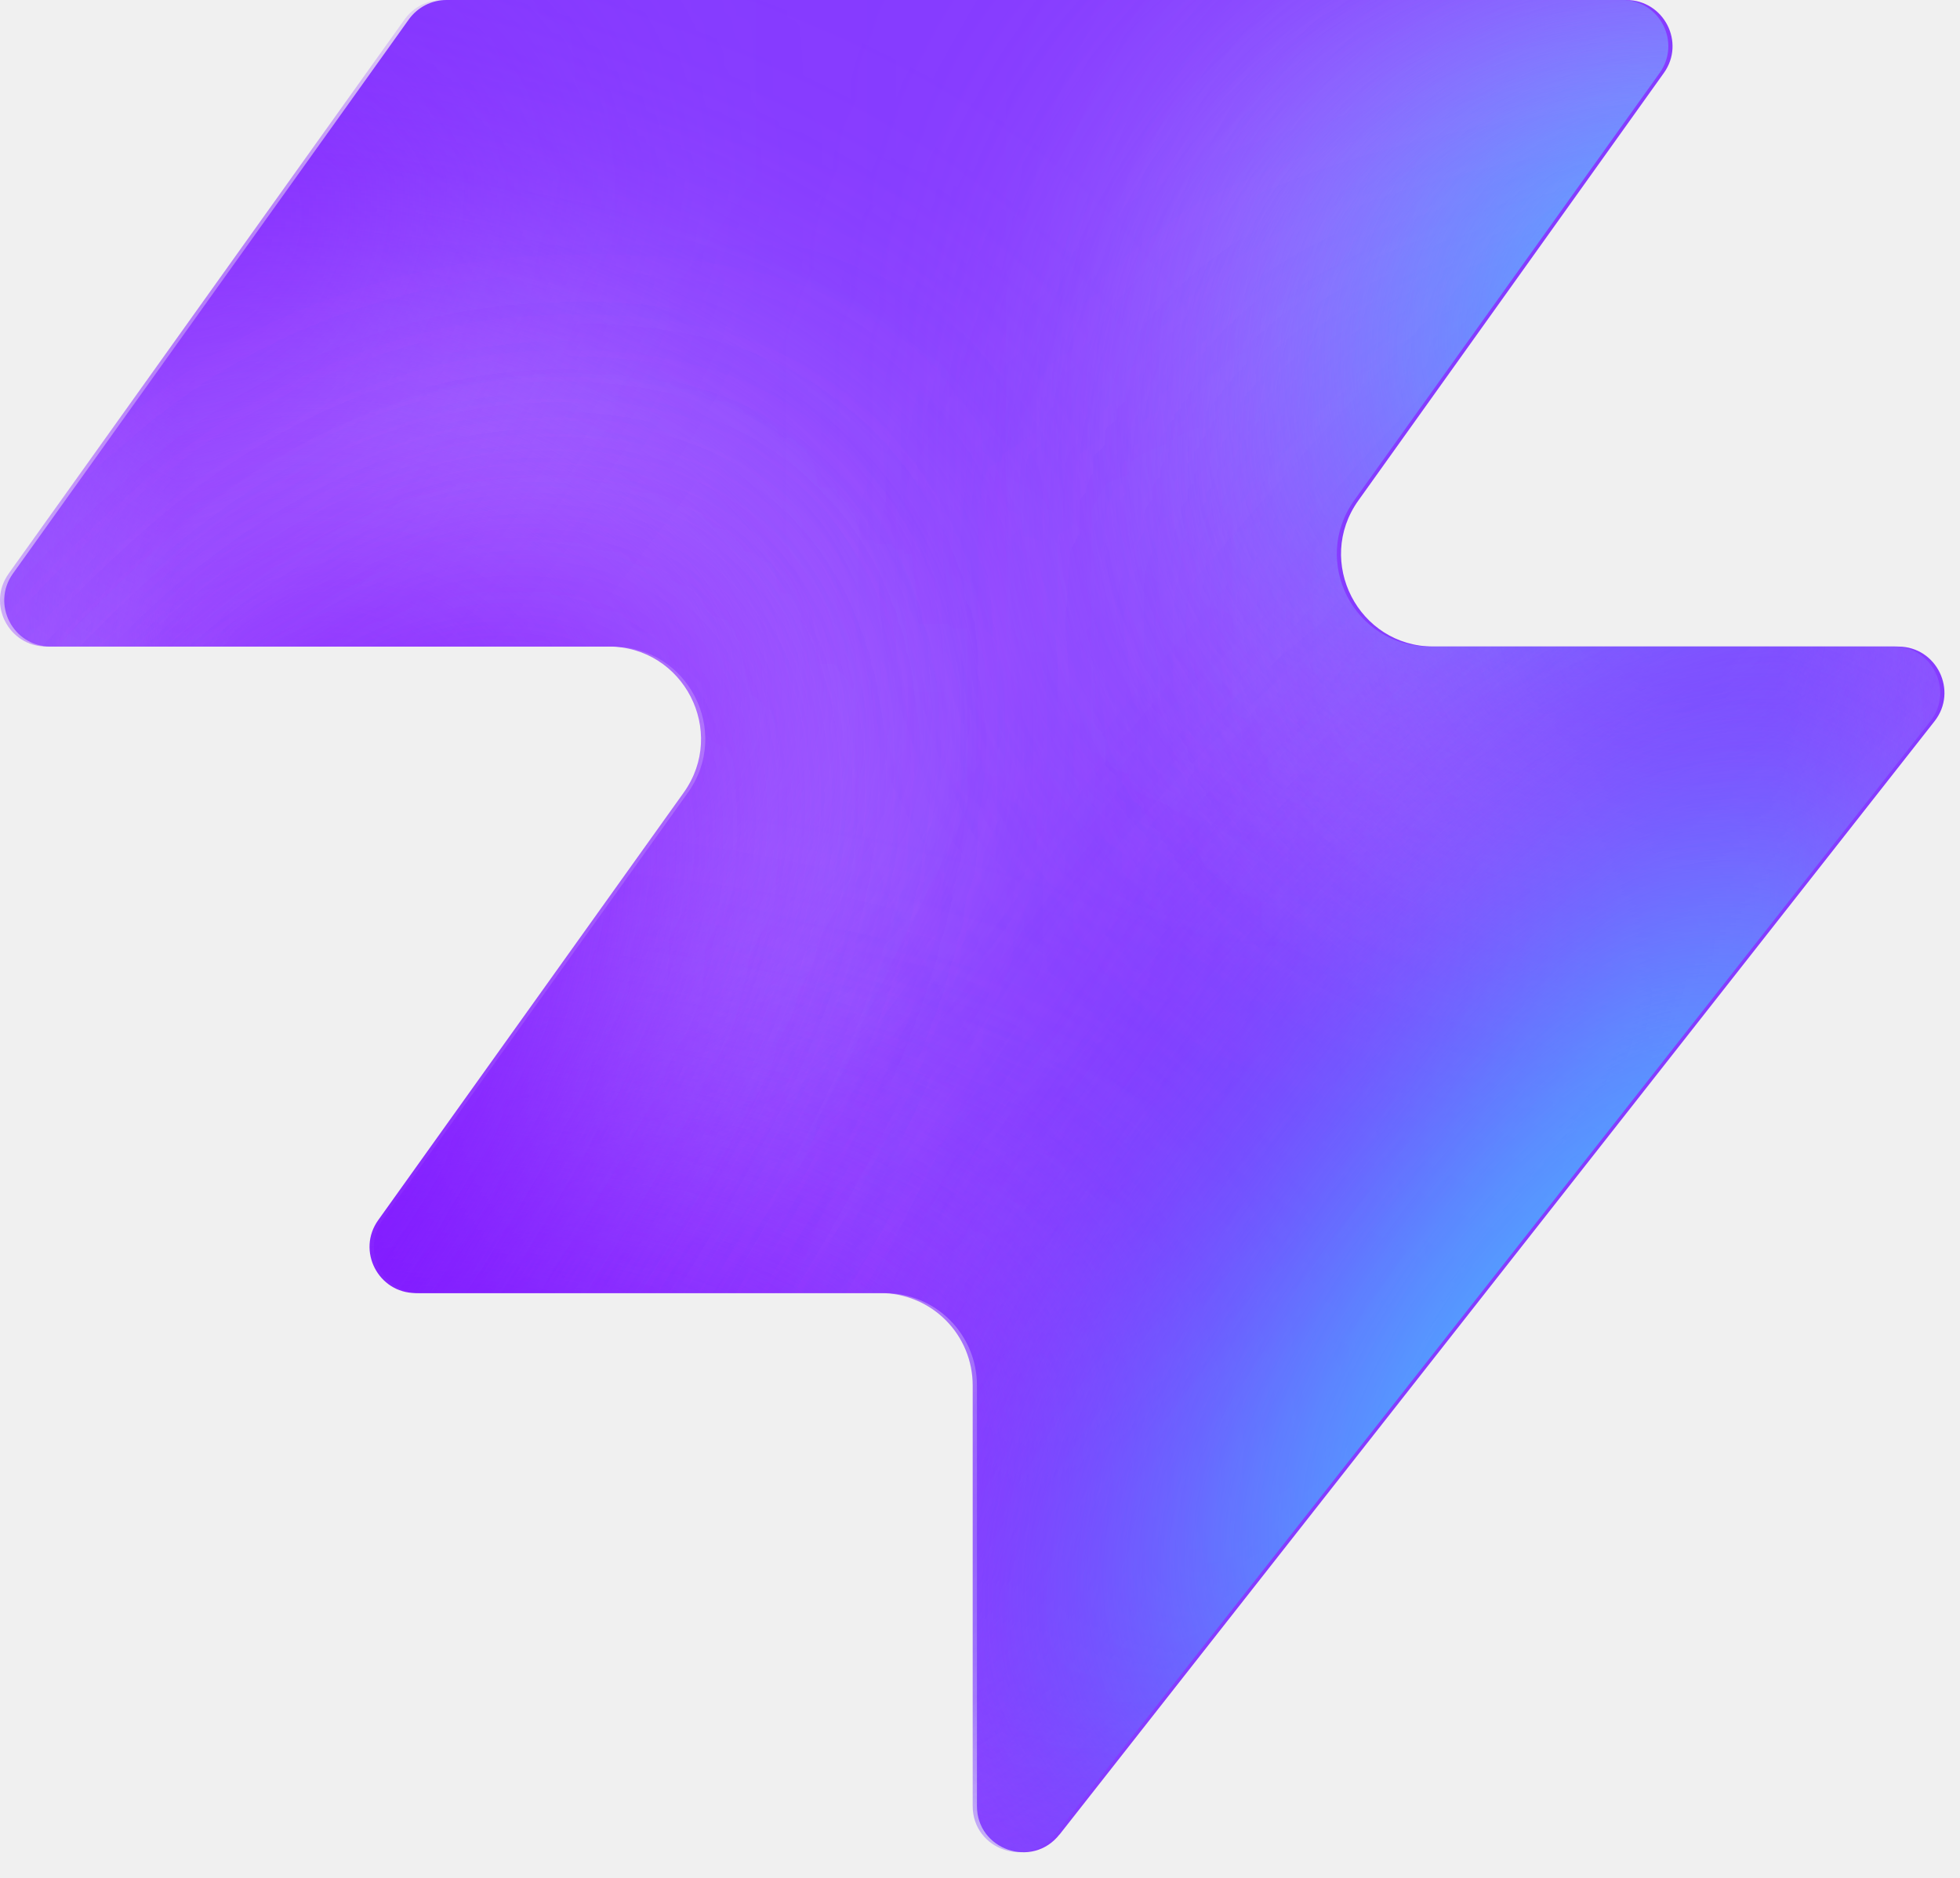
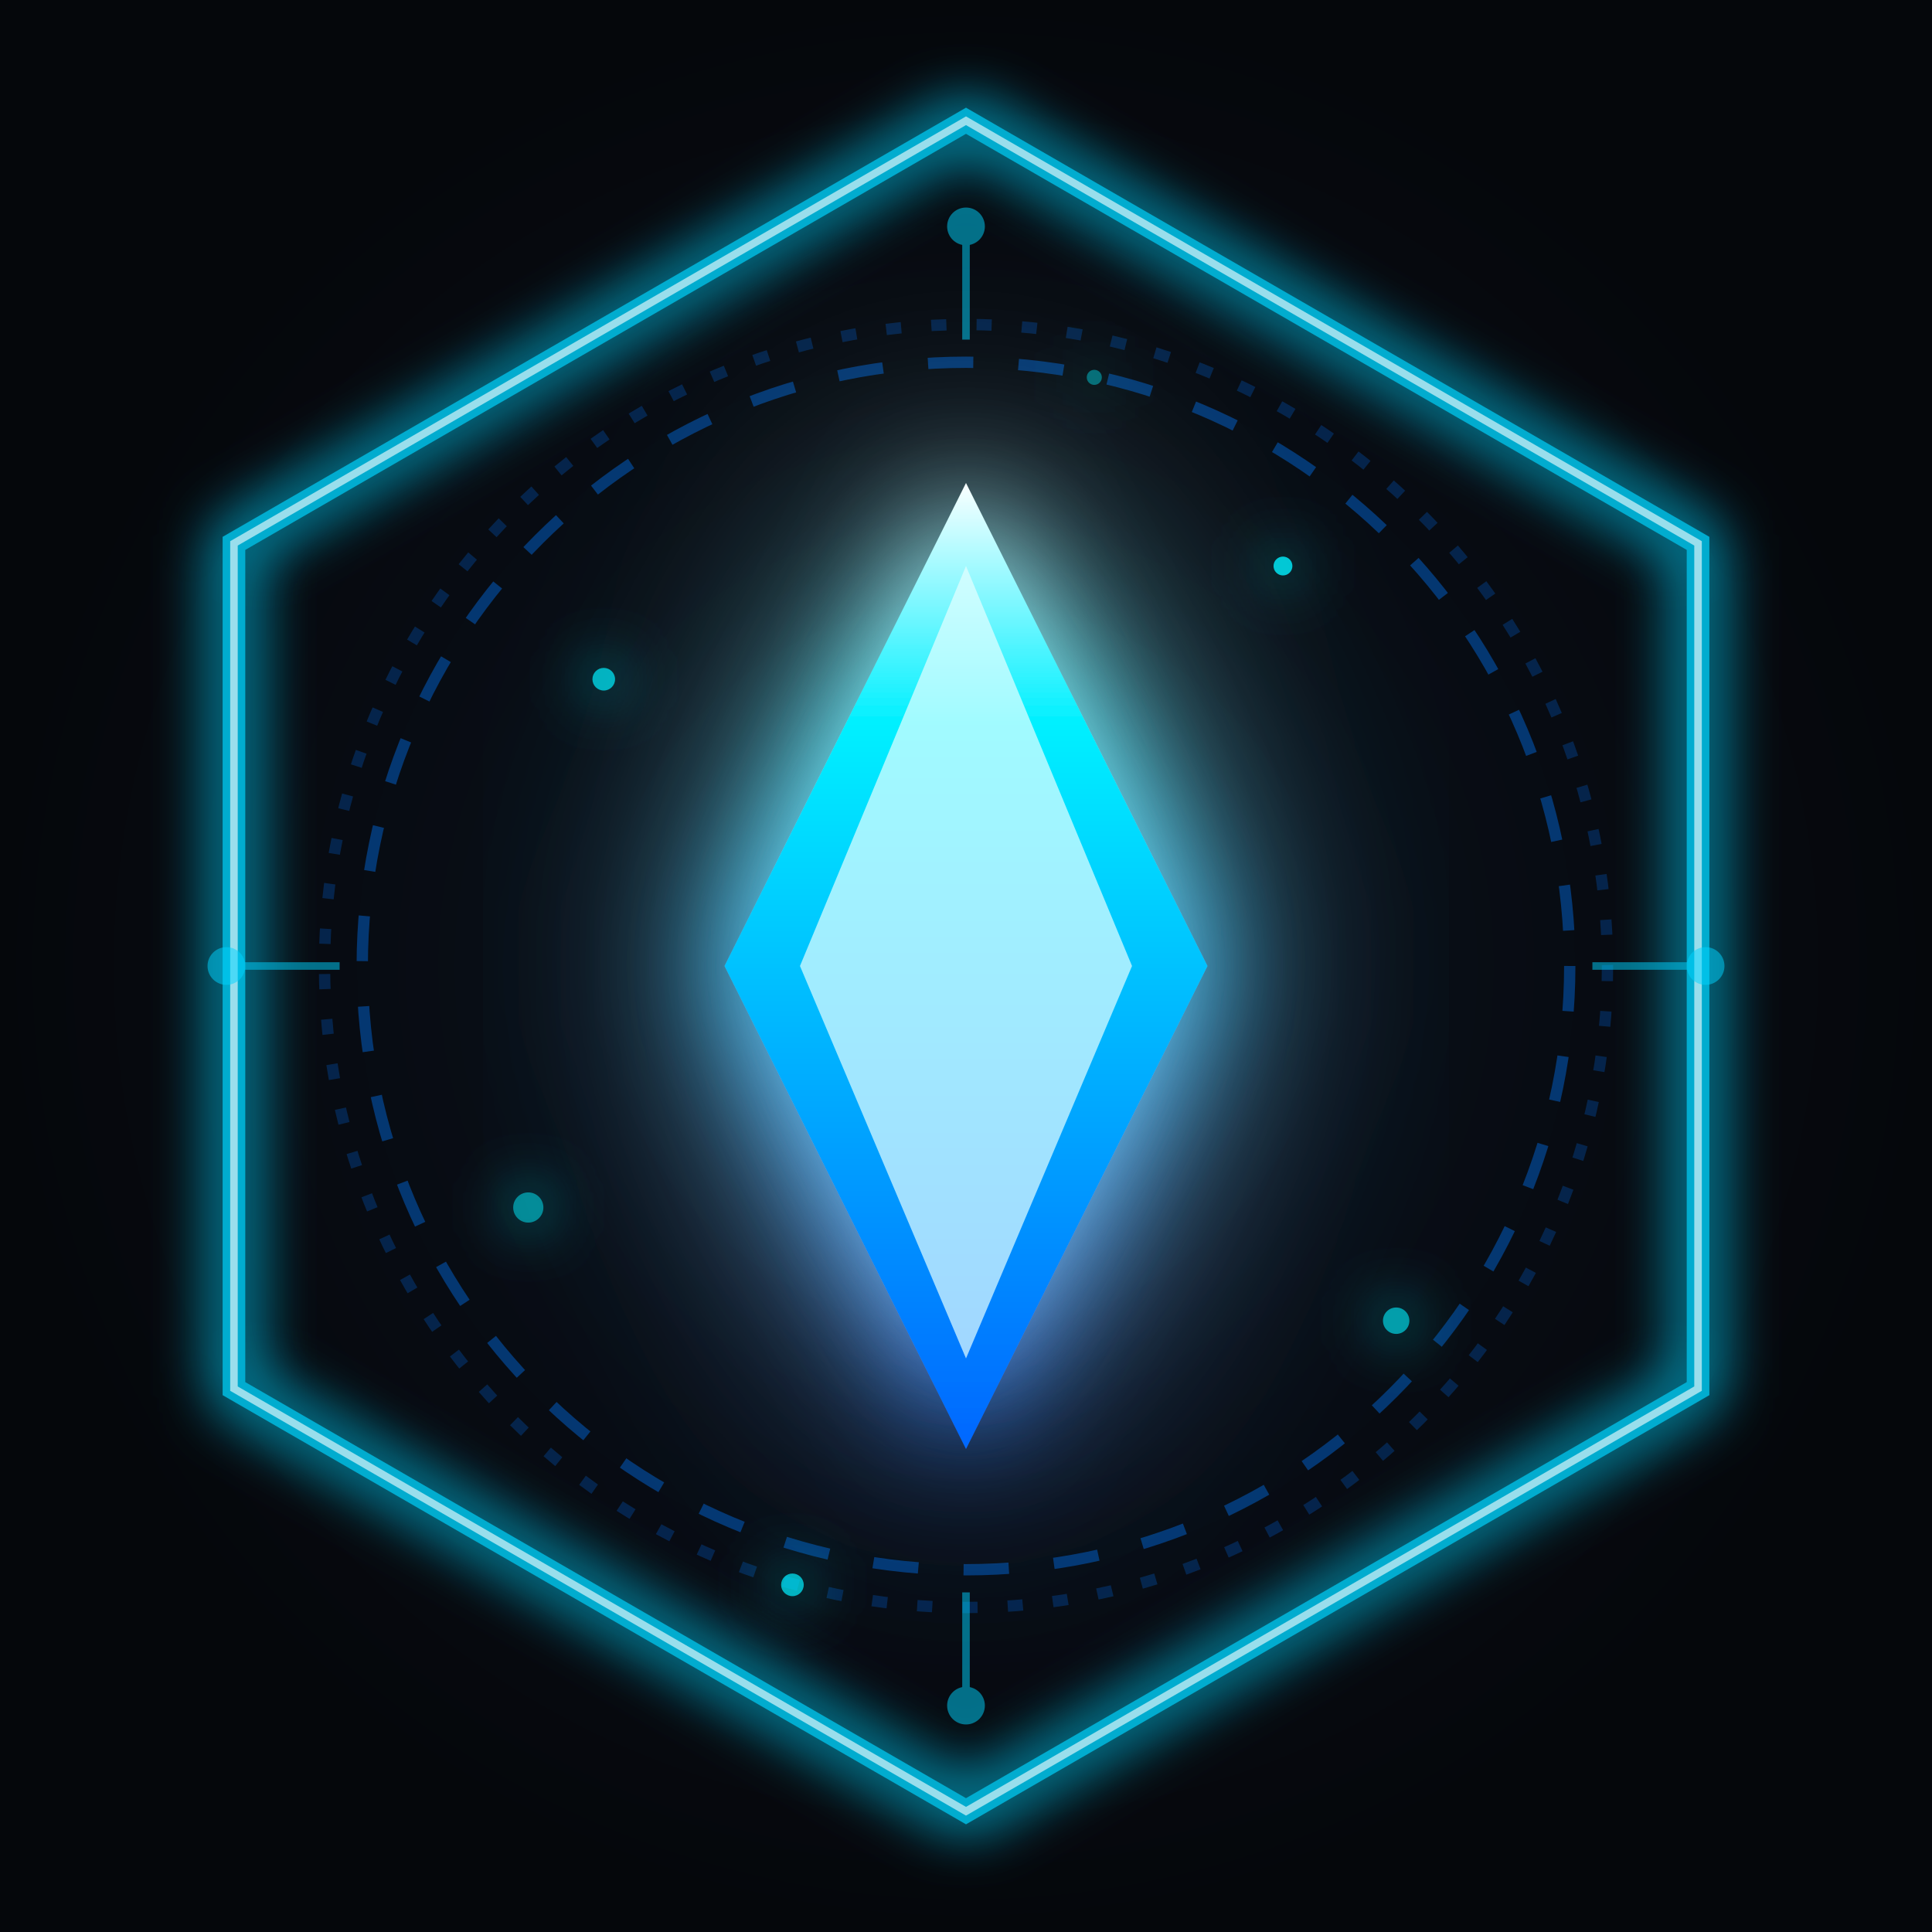
- <svg xmlns="http://www.w3.org/2000/svg" width="48" height="46" fill="none" viewBox="0 0 48 46">
-   <path fill="#863bff" d="M25.946 44.938c-.664.845-2.021.375-2.021-.698V33.937a2.26 2.26 0 0 0-2.262-2.262H10.287c-.92 0-1.456-1.04-.92-1.788l7.48-10.471c1.07-1.497 0-3.578-1.842-3.578H1.237c-.92 0-1.456-1.04-.92-1.788L10.013.474c.214-.297.556-.474.92-.474h28.894c.92 0 1.456 1.04.92 1.788l-7.48 10.471c-1.07 1.498 0 3.579 1.842 3.579h11.377c.943 0 1.473 1.088.89 1.83L25.947 44.94z" style="fill:#863bff;fill:color(display-p3 .525 .23 1);fill-opacity:1" />
-   <mask id="a" width="48" height="46" x="0" y="0" maskUnits="userSpaceOnUse" style="mask-type:alpha">
-     <path fill="#000" d="M25.842 44.938c-.664.844-2.021.375-2.021-.698V33.937a2.26 2.26 0 0 0-2.262-2.262H10.183c-.92 0-1.456-1.04-.92-1.788l7.48-10.471c1.07-1.498 0-3.579-1.842-3.579H1.133c-.92 0-1.456-1.04-.92-1.787L9.91.473c.214-.297.556-.474.92-.474h28.894c.92 0 1.456 1.04.92 1.788l-7.48 10.471c-1.07 1.498 0 3.578 1.842 3.578h11.377c.943 0 1.473 1.088.89 1.832L25.843 44.94z" style="fill:#000;fill-opacity:1" />
-   </mask>
-   <g mask="url(#a)">
-     <g filter="url(#b)">
-       <ellipse cx="5.508" cy="14.704" fill="#ede6ff" rx="5.508" ry="14.704" style="fill:#ede6ff;fill:color(display-p3 .927 .903 1);fill-opacity:1" transform="matrix(.00324 1 1 -.00324 -4.47 31.516)" />
-     </g>
-     <g filter="url(#c)">
-       <ellipse cx="10.399" cy="29.851" fill="#ede6ff" rx="10.399" ry="29.851" style="fill:#ede6ff;fill:color(display-p3 .927 .903 1);fill-opacity:1" transform="matrix(.00324 1 1 -.00324 -39.328 7.883)" />
-     </g>
-     <g filter="url(#d)">
-       <ellipse cx="5.508" cy="30.487" fill="#7e14ff" rx="5.508" ry="30.487" style="fill:#7e14ff;fill:color(display-p3 .492 .077 1);fill-opacity:1" transform="rotate(89.814 -25.913 -14.639)scale(1 -1)" />
-     </g>
-     <g filter="url(#e)">
-       <ellipse cx="5.508" cy="30.599" fill="#7e14ff" rx="5.508" ry="30.599" style="fill:#7e14ff;fill:color(display-p3 .492 .077 1);fill-opacity:1" transform="rotate(89.814 -32.644 -3.334)scale(1 -1)" />
-     </g>
-     <g filter="url(#f)">
-       <ellipse cx="5.508" cy="30.599" fill="#7e14ff" rx="5.508" ry="30.599" style="fill:#7e14ff;fill:color(display-p3 .492 .077 1);fill-opacity:1" transform="matrix(.00324 1 1 -.00324 -34.34 30.47)" />
-     </g>
-     <g filter="url(#g)">
-       <ellipse cx="14.072" cy="22.078" fill="#ede6ff" rx="14.072" ry="22.078" style="fill:#ede6ff;fill:color(display-p3 .927 .903 1);fill-opacity:1" transform="rotate(93.35 24.506 48.493)scale(-1 1)" />
-     </g>
-     <g filter="url(#h)">
-       <ellipse cx="3.47" cy="21.501" fill="#7e14ff" rx="3.47" ry="21.501" style="fill:#7e14ff;fill:color(display-p3 .492 .077 1);fill-opacity:1" transform="rotate(89.009 28.708 47.59)scale(-1 1)" />
-     </g>
-     <g filter="url(#i)">
-       <ellipse cx="3.47" cy="21.501" fill="#7e14ff" rx="3.47" ry="21.501" style="fill:#7e14ff;fill:color(display-p3 .492 .077 1);fill-opacity:1" transform="rotate(89.009 28.708 47.59)scale(-1 1)" />
-     </g>
-     <g filter="url(#j)">
-       <ellipse cx=".387" cy="8.972" fill="#7e14ff" rx="4.407" ry="29.108" style="fill:#7e14ff;fill:color(display-p3 .492 .077 1);fill-opacity:1" transform="rotate(39.51 .387 8.972)" />
-     </g>
-     <g filter="url(#k)">
-       <ellipse cx="47.523" cy="-6.092" fill="#7e14ff" rx="4.407" ry="29.108" style="fill:#7e14ff;fill:color(display-p3 .492 .077 1);fill-opacity:1" transform="rotate(37.892 47.523 -6.092)" />
-     </g>
-     <g filter="url(#l)">
-       <ellipse cx="41.412" cy="6.333" fill="#47bfff" rx="5.971" ry="9.665" style="fill:#47bfff;fill:color(display-p3 .28 .748 1);fill-opacity:1" transform="rotate(37.892 41.412 6.333)" />
-     </g>
-     <g filter="url(#m)">
-       <ellipse cx="-1.879" cy="38.332" fill="#7e14ff" rx="4.407" ry="29.108" style="fill:#7e14ff;fill:color(display-p3 .492 .077 1);fill-opacity:1" transform="rotate(37.892 -1.88 38.332)" />
-     </g>
-     <g filter="url(#n)">
-       <ellipse cx="-1.879" cy="38.332" fill="#7e14ff" rx="4.407" ry="29.108" style="fill:#7e14ff;fill:color(display-p3 .492 .077 1);fill-opacity:1" transform="rotate(37.892 -1.88 38.332)" />
-     </g>
-     <g filter="url(#o)">
-       <ellipse cx="35.651" cy="29.907" fill="#7e14ff" rx="4.407" ry="29.108" style="fill:#7e14ff;fill:color(display-p3 .492 .077 1);fill-opacity:1" transform="rotate(37.892 35.651 29.907)" />
-     </g>
-     <g filter="url(#p)">
-       <ellipse cx="38.418" cy="32.4" fill="#47bfff" rx="5.971" ry="15.297" style="fill:#47bfff;fill:color(display-p3 .28 .748 1);fill-opacity:1" transform="rotate(37.892 38.418 32.4)" />
-     </g>
+ <svg xmlns="http://www.w3.org/2000/svg" viewBox="0 0 512 512" width="512" height="512">
+   <defs>
+     <radialGradient id="bgGlow" cx="50%" cy="50%" r="50%" fx="50%" fy="50%">
+       <stop offset="0%" stop-color="#0B131F" />
+       <stop offset="100%" stop-color="#05070B" />
+     </radialGradient>
+     <filter id="hexGlow" x="-20%" y="-20%" width="140%" height="140%">
+       <feGaussianBlur stdDeviation="8" result="blur" />
+       <feMerge>
+         <feMergeNode in="blur" />
+         <feMergeNode in="blur" />
+         <feMergeNode in="SourceGraphic" />
+       </feMerge>
+     </filter>
+     <filter id="coreGlow" x="-50%" y="-50%" width="200%" height="200%">
+       <feGaussianBlur stdDeviation="16" result="blur1" />
+       <feGaussianBlur stdDeviation="32" result="blur2" />
+       <feMerge>
+         <feMergeNode in="blur2" />
+         <feMergeNode in="blur1" />
+         <feMergeNode in="SourceGraphic" />
+       </feMerge>
+     </filter>
+     <linearGradient id="coreGradient" x1="50%" y1="0%" x2="50%" y2="100%">
+       <stop offset="0%" stop-color="#FFFFFF" />
+       <stop offset="25%" stop-color="#00F0FF" />
+       <stop offset="100%" stop-color="#0066FF" />
+     </linearGradient>
+     <path id="hexagon" d="M 256 32 L 450 144 L 450 368 L 256 480 L 62 368 L 62 144 Z" />
+   </defs>
+   <rect width="512" height="512" fill="url(#bgGlow)" />
+   <use href="#hexagon" fill="none" stroke="#00D4FF" stroke-width="6" filter="url(#hexGlow)" opacity="0.8" />
+   <use href="#hexagon" fill="none" stroke="#FFFFFF" stroke-width="2" opacity="0.6" />
+   <g stroke="#0077FF" stroke-width="3" fill="none" opacity="0.4" stroke-dasharray="12 12">
+     <circle cx="256" cy="256" r="160" />
+     <circle cx="256" cy="256" r="170" stroke-dasharray="4 8" opacity="0.6" />
  </g>
-   <defs>
-     <filter id="b" width="60.045" height="41.654" x="-19.77" y="16.149" color-interpolation-filters="sRGB" filterUnits="userSpaceOnUse">
-       <feFlood flood-opacity="0" result="BackgroundImageFix" />
-       <feBlend in="SourceGraphic" in2="BackgroundImageFix" result="shape" />
-       <feGaussianBlur result="effect1_foregroundBlur_2002_17158" stdDeviation="7.659" />
-     </filter>
-     <filter id="c" width="90.34" height="51.437" x="-54.613" y="-7.533" color-interpolation-filters="sRGB" filterUnits="userSpaceOnUse">
-       <feFlood flood-opacity="0" result="BackgroundImageFix" />
-       <feBlend in="SourceGraphic" in2="BackgroundImageFix" result="shape" />
-       <feGaussianBlur result="effect1_foregroundBlur_2002_17158" stdDeviation="7.659" />
-     </filter>
-     <filter id="d" width="79.355" height="29.4" x="-49.64" y="2.03" color-interpolation-filters="sRGB" filterUnits="userSpaceOnUse">
-       <feFlood flood-opacity="0" result="BackgroundImageFix" />
-       <feBlend in="SourceGraphic" in2="BackgroundImageFix" result="shape" />
-       <feGaussianBlur result="effect1_foregroundBlur_2002_17158" stdDeviation="4.596" />
-     </filter>
-     <filter id="e" width="79.579" height="29.4" x="-45.045" y="20.029" color-interpolation-filters="sRGB" filterUnits="userSpaceOnUse">
-       <feFlood flood-opacity="0" result="BackgroundImageFix" />
-       <feBlend in="SourceGraphic" in2="BackgroundImageFix" result="shape" />
-       <feGaussianBlur result="effect1_foregroundBlur_2002_17158" stdDeviation="4.596" />
-     </filter>
-     <filter id="f" width="79.579" height="29.4" x="-43.513" y="21.178" color-interpolation-filters="sRGB" filterUnits="userSpaceOnUse">
-       <feFlood flood-opacity="0" result="BackgroundImageFix" />
-       <feBlend in="SourceGraphic" in2="BackgroundImageFix" result="shape" />
-       <feGaussianBlur result="effect1_foregroundBlur_2002_17158" stdDeviation="4.596" />
-     </filter>
-     <filter id="g" width="74.749" height="58.852" x="15.756" y="-17.901" color-interpolation-filters="sRGB" filterUnits="userSpaceOnUse">
-       <feFlood flood-opacity="0" result="BackgroundImageFix" />
-       <feBlend in="SourceGraphic" in2="BackgroundImageFix" result="shape" />
-       <feGaussianBlur result="effect1_foregroundBlur_2002_17158" stdDeviation="7.659" />
-     </filter>
-     <filter id="h" width="61.377" height="25.362" x="23.548" y="2.284" color-interpolation-filters="sRGB" filterUnits="userSpaceOnUse">
-       <feFlood flood-opacity="0" result="BackgroundImageFix" />
-       <feBlend in="SourceGraphic" in2="BackgroundImageFix" result="shape" />
-       <feGaussianBlur result="effect1_foregroundBlur_2002_17158" stdDeviation="4.596" />
-     </filter>
-     <filter id="i" width="61.377" height="25.362" x="23.548" y="2.284" color-interpolation-filters="sRGB" filterUnits="userSpaceOnUse">
-       <feFlood flood-opacity="0" result="BackgroundImageFix" />
-       <feBlend in="SourceGraphic" in2="BackgroundImageFix" result="shape" />
-       <feGaussianBlur result="effect1_foregroundBlur_2002_17158" stdDeviation="4.596" />
-     </filter>
-     <filter id="j" width="56.045" height="63.649" x="-27.636" y="-22.853" color-interpolation-filters="sRGB" filterUnits="userSpaceOnUse">
-       <feFlood flood-opacity="0" result="BackgroundImageFix" />
-       <feBlend in="SourceGraphic" in2="BackgroundImageFix" result="shape" />
-       <feGaussianBlur result="effect1_foregroundBlur_2002_17158" stdDeviation="4.596" />
-     </filter>
-     <filter id="k" width="54.814" height="64.646" x="20.116" y="-38.415" color-interpolation-filters="sRGB" filterUnits="userSpaceOnUse">
-       <feFlood flood-opacity="0" result="BackgroundImageFix" />
-       <feBlend in="SourceGraphic" in2="BackgroundImageFix" result="shape" />
-       <feGaussianBlur result="effect1_foregroundBlur_2002_17158" stdDeviation="4.596" />
-     </filter>
-     <filter id="l" width="33.541" height="35.313" x="24.641" y="-11.323" color-interpolation-filters="sRGB" filterUnits="userSpaceOnUse">
-       <feFlood flood-opacity="0" result="BackgroundImageFix" />
-       <feBlend in="SourceGraphic" in2="BackgroundImageFix" result="shape" />
-       <feGaussianBlur result="effect1_foregroundBlur_2002_17158" stdDeviation="4.596" />
-     </filter>
-     <filter id="m" width="54.814" height="64.646" x="-29.286" y="6.009" color-interpolation-filters="sRGB" filterUnits="userSpaceOnUse">
-       <feFlood flood-opacity="0" result="BackgroundImageFix" />
-       <feBlend in="SourceGraphic" in2="BackgroundImageFix" result="shape" />
-       <feGaussianBlur result="effect1_foregroundBlur_2002_17158" stdDeviation="4.596" />
-     </filter>
-     <filter id="n" width="54.814" height="64.646" x="-29.286" y="6.009" color-interpolation-filters="sRGB" filterUnits="userSpaceOnUse">
-       <feFlood flood-opacity="0" result="BackgroundImageFix" />
-       <feBlend in="SourceGraphic" in2="BackgroundImageFix" result="shape" />
-       <feGaussianBlur result="effect1_foregroundBlur_2002_17158" stdDeviation="4.596" />
-     </filter>
-     <filter id="o" width="54.814" height="64.646" x="8.244" y="-2.416" color-interpolation-filters="sRGB" filterUnits="userSpaceOnUse">
-       <feFlood flood-opacity="0" result="BackgroundImageFix" />
-       <feBlend in="SourceGraphic" in2="BackgroundImageFix" result="shape" />
-       <feGaussianBlur result="effect1_foregroundBlur_2002_17158" stdDeviation="4.596" />
-     </filter>
-     <filter id="p" width="39.409" height="43.623" x="18.713" y="10.588" color-interpolation-filters="sRGB" filterUnits="userSpaceOnUse">
-       <feFlood flood-opacity="0" result="BackgroundImageFix" />
-       <feBlend in="SourceGraphic" in2="BackgroundImageFix" result="shape" />
-       <feGaussianBlur result="effect1_foregroundBlur_2002_17158" stdDeviation="4.596" />
-     </filter>
-   </defs>
+   <g stroke="#00D4FF" stroke-width="2" opacity="0.5">
+     <line x1="256" y1="60" x2="256" y2="90" />
+     <line x1="256" y1="422" x2="256" y2="452" />
+     <line x1="60" y1="256" x2="90" y2="256" />
+     <line x1="422" y1="256" x2="452" y2="256" />
+     <circle cx="256" cy="60" r="4" fill="#00D4FF" />
+     <circle cx="256" cy="452" r="4" fill="#00D4FF" />
+     <circle cx="60" cy="256" r="4" fill="#00D4FF" />
+     <circle cx="452" cy="256" r="4" fill="#00D4FF" />
+   </g>
+   <g filter="url(#coreGlow)">
+     <polygon points="256,128 320,256 256,384 192,256" fill="url(#coreGradient)" />
+     <polygon points="256,150 300,256 256,360 212,256" fill="#E6FFFF" opacity="0.7" />
+   </g>
+   <g fill="#00F0FF" filter="url(#hexGlow)">
+     <circle cx="160" cy="180" r="3" opacity="0.7" />
+     <circle cx="340" cy="150" r="2.5" opacity="0.8" />
+     <circle cx="140" cy="320" r="4" opacity="0.5" />
+     <circle cx="370" cy="350" r="3.5" opacity="0.6" />
+     <circle cx="290" cy="100" r="2" opacity="0.4" />
+     <circle cx="210" cy="420" r="3" opacity="0.7" />
+   </g>
</svg>
